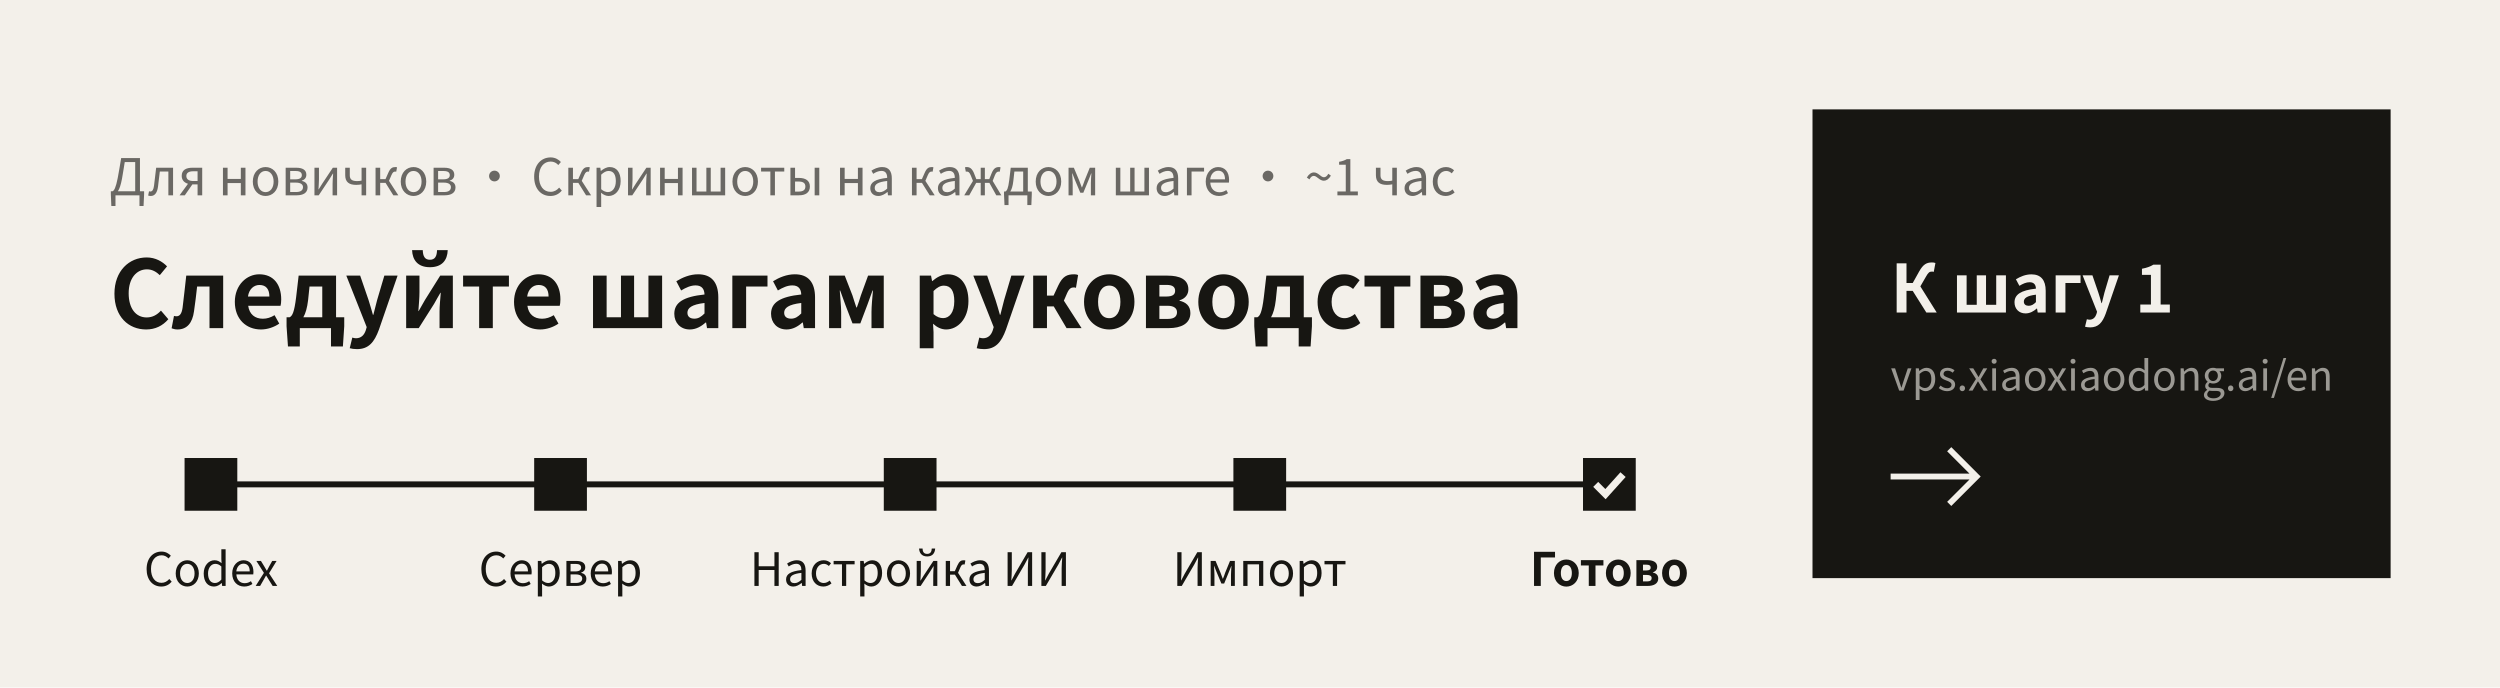
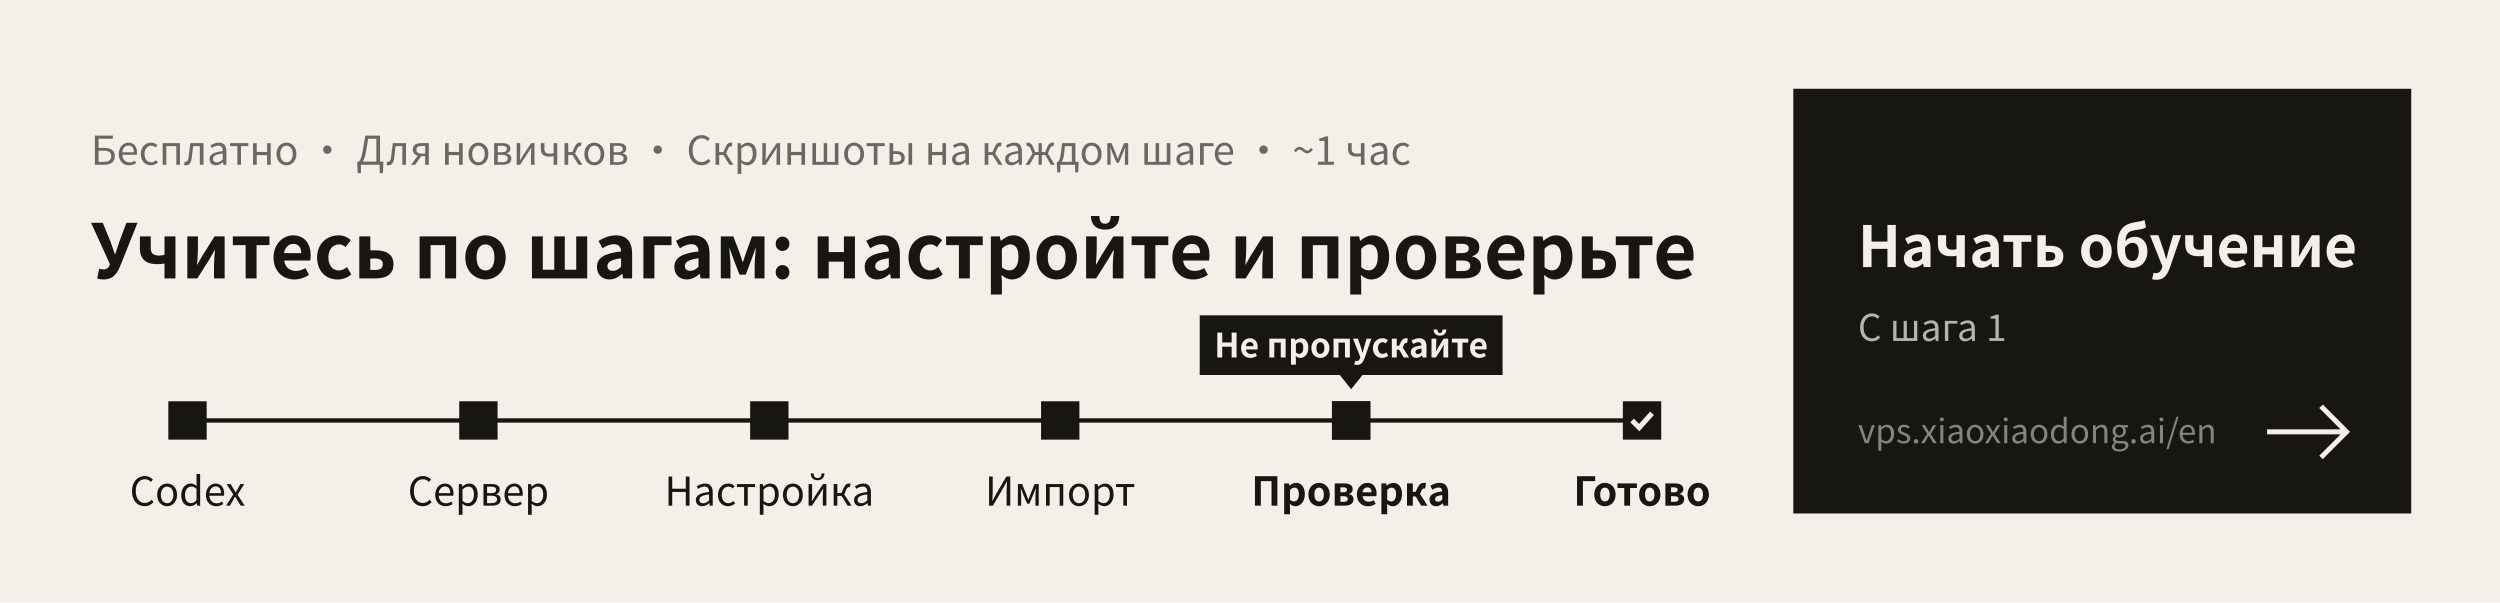
- <svg xmlns="http://www.w3.org/2000/svg" width="640" height="176" viewBox="0 0 640 176" role="img" aria-label="Следуйте шагам руководства">
+ <svg xmlns="http://www.w3.org/2000/svg" width="880" height="212" viewBox="0 0 880 212" role="img" aria-label="Учитесь по шагам: настройте и проверьте">
  <style>
- .track{stroke-dasharray:358;animation:fill 7s linear infinite}
- @keyframes fill{0%{stroke-dashoffset:358;opacity:1}62%{stroke-dashoffset:0}92%{stroke-dashoffset:0;opacity:1}100%{stroke-dashoffset:0;opacity:0}}
- .arrow{animation:nudge 1.4s ease-in-out infinite}
- @keyframes nudge{0%,100%{transform:translateX(0)}50%{transform:translateX(5px)}}
- .shine{animation:shine 7s ease-in-out infinite}
- @keyframes shine{0%,62%{transform:translateX(-80px)}76%,100%{transform:translateX(228px)}}
- .ok{animation:ok 7s ease infinite}
+ .track{stroke-dasharray:512;animation:fill 8s linear infinite}
+ @keyframes fill{0%{stroke-dashoffset:512;opacity:1}62%{stroke-dashoffset:0}92%{stroke-dashoffset:0;opacity:1}100%{stroke-dashoffset:0;opacity:0}}
+ .arrow{animation:nudge 1.2s ease-in-out infinite}
+ @keyframes nudge{0%,100%{transform:translateX(0)}50%{transform:translateX(6px)}}
+ .shine{animation:shine 8s ease-in-out infinite}
+ @keyframes shine{0%,62%{transform:translateX(-90px)}76%,100%{transform:translateX(306px)}}
+ .ring{transform-box:fill-box;transform-origin:center;animation:ring 2s ease-out infinite}
+ @keyframes ring{0%{transform:scale(1);opacity:.55}100%{transform:scale(1.09,1.12);opacity:0}}
+ .ok{animation:ok 8s ease infinite}
@keyframes ok{0%,62%{opacity:0}66%,92%{opacity:1}100%{opacity:0}}
- .n0{animation:n0 7s steps(1,end) infinite}
+ .vr{transform-box:fill-box;transform-origin:center;animation:vr 8s ease-out infinite}
+ @keyframes vr{0%,49.6%{transform:scale(1);opacity:0}50.6%{opacity:.8}63.6%,100%{transform:scale(2.6);opacity:0}}
+ .n0{animation:n0 8s steps(1,end) infinite}
@keyframes n0{0%{fill-opacity:0}0%{fill-opacity:1}92%{fill-opacity:1}100%{fill-opacity:0}}
- .l0{animation:l0 7s ease infinite}
+ .l0{animation:l0 8s ease infinite}
@keyframes l0{0%{opacity:.4}0%{opacity:.4}3%{opacity:1}92%{opacity:1}100%{opacity:.4}}
- .n1{animation:n1 7s steps(1,end) infinite}
- @keyframes n1{0%{fill-opacity:0}15.5%{fill-opacity:1}92%{fill-opacity:1}100%{fill-opacity:0}}
- .l1{animation:l1 7s ease infinite}
- @keyframes l1{0%{opacity:.4}15.4%{opacity:.4}18.5%{opacity:1}92%{opacity:1}100%{opacity:.4}}
- .n2{animation:n2 7s steps(1,end) infinite}
- @keyframes n2{0%{fill-opacity:0}31%{fill-opacity:1}92%{fill-opacity:1}100%{fill-opacity:0}}
- .l2{animation:l2 7s ease infinite}
- @keyframes l2{0%{opacity:.4}30.9%{opacity:.4}34%{opacity:1}92%{opacity:1}100%{opacity:.4}}
- .n3{animation:n3 7s steps(1,end) infinite}
- @keyframes n3{0%{fill-opacity:0}46.5%{fill-opacity:1}92%{fill-opacity:1}100%{fill-opacity:0}}
- .l3{animation:l3 7s ease infinite}
- @keyframes l3{0%{opacity:.4}46.4%{opacity:.4}49.5%{opacity:1}92%{opacity:1}100%{opacity:.4}}
- .n4{animation:n4 7s steps(1,end) infinite}
- @keyframes n4{0%{fill-opacity:0}62%{fill-opacity:1}92%{fill-opacity:1}100%{fill-opacity:0}}
- .l4{animation:l4 7s ease infinite}
- @keyframes l4{0%{opacity:.4}61.9%{opacity:.4}65%{opacity:1}92%{opacity:1}100%{opacity:.4}}
- @media (prefers-reduced-motion:reduce){*{animation:none!important}}
+ .n1{animation:n1 8s steps(1,end) infinite}
+ @keyframes n1{0%{fill-opacity:0}12.4%{fill-opacity:1}92%{fill-opacity:1}100%{fill-opacity:0}}
+ .l1{animation:l1 8s ease infinite}
+ @keyframes l1{0%{opacity:.4}12.3%{opacity:.4}15.4%{opacity:1}92%{opacity:1}100%{opacity:.4}}
+ .n2{animation:n2 8s steps(1,end) infinite}
+ @keyframes n2{0%{fill-opacity:0}24.8%{fill-opacity:1}92%{fill-opacity:1}100%{fill-opacity:0}}
+ .l2{animation:l2 8s ease infinite}
+ @keyframes l2{0%{opacity:.4}24.7%{opacity:.4}27.8%{opacity:1}92%{opacity:1}100%{opacity:.4}}
+ .n3{animation:n3 8s steps(1,end) infinite}
+ @keyframes n3{0%{fill-opacity:0}37.2%{fill-opacity:1}92%{fill-opacity:1}100%{fill-opacity:0}}
+ .l3{animation:l3 8s ease infinite}
+ @keyframes l3{0%{opacity:.4}37.1%{opacity:.4}40.2%{opacity:1}92%{opacity:1}100%{opacity:.4}}
+ .n4{animation:n4 8s steps(1,end) infinite}
+ @keyframes n4{0%{fill-opacity:0}49.6%{fill-opacity:1}92%{fill-opacity:1}100%{fill-opacity:0}}
+ .l4{animation:l4 8s ease infinite}
+ @keyframes l4{0%{opacity:.4}49.5%{opacity:.4}52.6%{opacity:1}92%{opacity:1}100%{opacity:.4}}
+ .n5{animation:n5 8s steps(1,end) infinite}
+ @keyframes n5{0%{fill-opacity:0}62%{fill-opacity:1}92%{fill-opacity:1}100%{fill-opacity:0}}
+ .l5{animation:l5 8s ease infinite}
+ @keyframes l5{0%{opacity:.4}61.9%{opacity:.4}65%{opacity:1}92%{opacity:1}100%{opacity:.4}}
+ @media (prefers-reduced-motion:reduce){*{animation:none!important}.ring,.vr{opacity:0}}
</style>
  <defs>
    <clipPath id="cc">
-       <rect x="464" y="28" width="148" height="120" />
+       <rect x="632" y="32" width="216" height="148" />
    </clipPath>
    <linearGradient id="sg" x1="0" x2="1">
      <stop offset="0" stop-color="#f3f0ea" stop-opacity="0" />
      <stop offset=".5" stop-color="#f3f0ea" stop-opacity=".1" />
      <stop offset="1" stop-color="#f3f0ea" stop-opacity="0" />
    </linearGradient>
  </defs>
-   <rect width="640" height="176" fill="#f3f0ea" />
-   <text x="28" y="50" font-family="-apple-system,BlinkMacSystemFont,'Segoe UI','PingFang SC','Hiragino Sans','Apple SD Gothic Neo','Malgun Gothic','Microsoft YaHei','Noto Sans CJK SC','Noto Sans Arabic','Noto Sans',Helvetica,Arial,sans-serif" font-size="13" font-weight="400" fill="#171612" fill-opacity=".62" text-anchor="start">Для новичков · Скриншоты на каждом шаге · ~1 час</text>
-   <text x="28" y="84" font-family="-apple-system,BlinkMacSystemFont,'Segoe UI','PingFang SC','Hiragino Sans','Apple SD Gothic Neo','Malgun Gothic','Microsoft YaHei','Noto Sans CJK SC','Noto Sans Arabic','Noto Sans',Helvetica,Arial,sans-serif" font-size="24" font-weight="700" fill="#171612" text-anchor="start">Следуйте шагам руководства</text>
-   <line x1="54" y1="124" x2="412" y2="124" stroke="#171612" stroke-opacity=".22" stroke-width="1.5" />
-   <line class="track" x1="54" y1="124" x2="412" y2="124" stroke="#171612" stroke-width="1.5" />
-   <rect class="n0" x="48" y="118" width="12" height="12" fill="#171612" stroke="#171612" stroke-width="1.5" />
-   <text x="54" y="150" font-family="-apple-system,BlinkMacSystemFont,'Segoe UI','PingFang SC','Hiragino Sans','Apple SD Gothic Neo','Malgun Gothic','Microsoft YaHei','Noto Sans CJK SC','Noto Sans Arabic','Noto Sans',Helvetica,Arial,sans-serif" font-size="11.8" font-weight="500" class="l0" fill="#171612" text-anchor="middle">Codex</text>
-   <rect class="n1" x="137.5" y="118" width="12" height="12" fill="#171612" stroke="#171612" stroke-width="1.5" />
-   <text x="143.5" y="150" font-family="-apple-system,BlinkMacSystemFont,'Segoe UI','PingFang SC','Hiragino Sans','Apple SD Gothic Neo','Malgun Gothic','Microsoft YaHei','Noto Sans CJK SC','Noto Sans Arabic','Noto Sans',Helvetica,Arial,sans-serif" font-size="11.8" font-weight="500" class="l1" fill="#171612" text-anchor="middle">Сервер</text>
-   <rect class="n2" x="227" y="118" width="12" height="12" fill="#171612" stroke="#171612" stroke-width="1.5" />
-   <text x="233" y="150" font-family="-apple-system,BlinkMacSystemFont,'Segoe UI','PingFang SC','Hiragino Sans','Apple SD Gothic Neo','Malgun Gothic','Microsoft YaHei','Noto Sans CJK SC','Noto Sans Arabic','Noto Sans',Helvetica,Arial,sans-serif" font-size="11.8" font-weight="500" class="l2" fill="#171612" text-anchor="middle">Настройка ИИ</text>
-   <rect class="n3" x="316.5" y="118" width="12" height="12" fill="#171612" stroke="#171612" stroke-width="1.5" />
-   <text x="322.5" y="150" font-family="-apple-system,BlinkMacSystemFont,'Segoe UI','PingFang SC','Hiragino Sans','Apple SD Gothic Neo','Malgun Gothic','Microsoft YaHei','Noto Sans CJK SC','Noto Sans Arabic','Noto Sans',Helvetica,Arial,sans-serif" font-size="11.8" font-weight="500" class="l3" fill="#171612" text-anchor="middle">Импорт</text>
-   <rect class="n4" x="406" y="118" width="12" height="12" fill="#171612" stroke="#171612" stroke-width="1.5" />
-   <path class="ok" d="M408.5 124l2.5 2.5 4.5-5" fill="none" stroke="#f3f0ea" stroke-width="1.8" stroke-linejoin="miter" />
-   <text x="412" y="150" font-family="-apple-system,BlinkMacSystemFont,'Segoe UI','PingFang SC','Hiragino Sans','Apple SD Gothic Neo','Malgun Gothic','Microsoft YaHei','Noto Sans CJK SC','Noto Sans Arabic','Noto Sans',Helvetica,Arial,sans-serif" font-size="11.8" font-weight="700" class="l4" fill="#171612" text-anchor="middle">Готово</text>
-   <rect x="464" y="28" width="148" height="120" fill="#171612" />
+   <rect width="880" height="212" fill="#f3f0ea" />
+   <text x="32" y="58" font-family="-apple-system,BlinkMacSystemFont,'Segoe UI','PingFang SC','Hiragino Sans','Apple SD Gothic Neo','Malgun Gothic','Microsoft YaHei','Noto Sans CJK SC','Noto Sans Arabic','Noto Sans',Helvetica,Arial,sans-serif" font-size="14" font-weight="400" fill="#171612" fill-opacity=".62">Бесплатно · Для новичков · Скриншоты на каждом шаге · ~1 час</text>
+   <text x="32" y="98" font-family="-apple-system,BlinkMacSystemFont,'Segoe UI','PingFang SC','Hiragino Sans','Apple SD Gothic Neo','Malgun Gothic','Microsoft YaHei','Noto Sans CJK SC','Noto Sans Arabic','Noto Sans',Helvetica,Arial,sans-serif" font-size="26.4" font-weight="700" fill="#171612">Учитесь по шагам: настройте и проверьте</text>
+   <line x1="66" y1="148" x2="578" y2="148" stroke="#171612" stroke-opacity=".22" stroke-width="1.5" />
+   <line class="track" x1="66" y1="148" x2="578" y2="148" stroke="#171612" stroke-width="1.5" />
+   <rect x="422.299" y="111" width="106.602" height="21" fill="#171612" />
+   <path d="M471.6 132l4 5 4-5z" fill="#171612" />
+   <text x="475.6" y="125.82" font-family="-apple-system,BlinkMacSystemFont,'Segoe UI','PingFang SC','Hiragino Sans','Apple SD Gothic Neo','Malgun Gothic','Microsoft YaHei','Noto Sans CJK SC','Noto Sans Arabic','Noto Sans',Helvetica,Arial,sans-serif" font-size="11.8" font-weight="700" fill="#f3f0ea" text-anchor="middle">Не пропускайте</text>
+   <rect class="n0" x="60" y="142" width="12" height="12" fill="#171612" stroke="#171612" stroke-width="1.5" />
+   <text x="66" y="178" font-family="-apple-system,BlinkMacSystemFont,'Segoe UI','PingFang SC','Hiragino Sans','Apple SD Gothic Neo','Malgun Gothic','Microsoft YaHei','Noto Sans CJK SC','Noto Sans Arabic','Noto Sans',Helvetica,Arial,sans-serif" font-size="14" font-weight="500" class="l0" fill="#171612" text-anchor="middle">Codex</text>
+   <rect class="n1" x="162.4" y="142" width="12" height="12" fill="#171612" stroke="#171612" stroke-width="1.5" />
+   <text x="168.4" y="178" font-family="-apple-system,BlinkMacSystemFont,'Segoe UI','PingFang SC','Hiragino Sans','Apple SD Gothic Neo','Malgun Gothic','Microsoft YaHei','Noto Sans CJK SC','Noto Sans Arabic','Noto Sans',Helvetica,Arial,sans-serif" font-size="14" font-weight="500" class="l1" fill="#171612" text-anchor="middle">Сервер</text>
+   <rect class="n2" x="264.8" y="142" width="12" height="12" fill="#171612" stroke="#171612" stroke-width="1.5" />
+   <text x="270.8" y="178" font-family="-apple-system,BlinkMacSystemFont,'Segoe UI','PingFang SC','Hiragino Sans','Apple SD Gothic Neo','Malgun Gothic','Microsoft YaHei','Noto Sans CJK SC','Noto Sans Arabic','Noto Sans',Helvetica,Arial,sans-serif" font-size="14" font-weight="500" class="l2" fill="#171612" text-anchor="middle">Настройка</text>
+   <rect class="n3" x="367.2" y="142" width="12" height="12" fill="#171612" stroke="#171612" stroke-width="1.5" />
+   <text x="373.2" y="178" font-family="-apple-system,BlinkMacSystemFont,'Segoe UI','PingFang SC','Hiragino Sans','Apple SD Gothic Neo','Malgun Gothic','Microsoft YaHei','Noto Sans CJK SC','Noto Sans Arabic','Noto Sans',Helvetica,Arial,sans-serif" font-size="14" font-weight="500" class="l3" fill="#171612" text-anchor="middle">Импорт</text>
+   <rect class="n4" x="469.6" y="142" width="12" height="12" fill="#171612" stroke="#171612" stroke-width="1.5" />
+   <rect class="vr" x="469.6" y="142" width="12" height="12" fill="none" stroke="#171612" stroke-width="1.5" />
+   <text x="475.6" y="178" font-family="-apple-system,BlinkMacSystemFont,'Segoe UI','PingFang SC','Hiragino Sans','Apple SD Gothic Neo','Malgun Gothic','Microsoft YaHei','Noto Sans CJK SC','Noto Sans Arabic','Noto Sans',Helvetica,Arial,sans-serif" font-size="14" font-weight="700" class="l4" fill="#171612" text-anchor="middle">Проверка</text>
+   <rect class="n5" x="572" y="142" width="12" height="12" fill="#171612" stroke="#171612" stroke-width="1.5" />
+   <path class="ok" d="M574.5 148l2.5 2.5 4.5-5" fill="none" stroke="#f3f0ea" stroke-width="1.8" stroke-linejoin="miter" />
+   <text x="578" y="178" font-family="-apple-system,BlinkMacSystemFont,'Segoe UI','PingFang SC','Hiragino Sans','Apple SD Gothic Neo','Malgun Gothic','Microsoft YaHei','Noto Sans CJK SC','Noto Sans Arabic','Noto Sans',Helvetica,Arial,sans-serif" font-size="14" font-weight="700" class="l5" fill="#171612" text-anchor="middle">Готово</text>
+   <rect class="ring" x="632" y="32" width="216" height="148" fill="none" stroke="#171612" stroke-width="1.5" />
+   <rect x="632" y="32" width="216" height="148" fill="#171612" />
  <g clip-path="url(#cc)">
-     <rect class="shine" x="404" y="28" width="60" height="120" fill="url(#sg)" />
+     <rect class="shine" x="562" y="32" width="70" height="148" fill="url(#sg)" />
  </g>
-   <text x="484" y="80" font-family="-apple-system,BlinkMacSystemFont,'Segoe UI','PingFang SC','Hiragino Sans','Apple SD Gothic Neo','Malgun Gothic','Microsoft YaHei','Noto Sans CJK SC','Noto Sans Arabic','Noto Sans',Helvetica,Arial,sans-serif" font-size="17" font-weight="700" fill="#f3f0ea" text-anchor="start">К шагу 1</text>
-   <text x="484" y="100" font-family="-apple-system,BlinkMacSystemFont,'Segoe UI','PingFang SC','Hiragino Sans','Apple SD Gothic Neo','Malgun Gothic','Microsoft YaHei','Noto Sans CJK SC','Noto Sans Arabic','Noto Sans',Helvetica,Arial,sans-serif" font-size="10.5" font-weight="400" fill="#f3f0ea" fill-opacity=".6" text-anchor="start" direction="ltr" unicode-bidi="embed">vps.xiaoxiaodong.ai/en</text>
+   <text x="654" y="94" font-family="-apple-system,BlinkMacSystemFont,'Segoe UI','PingFang SC','Hiragino Sans','Apple SD Gothic Neo','Malgun Gothic','Microsoft YaHei','Noto Sans CJK SC','Noto Sans Arabic','Noto Sans',Helvetica,Arial,sans-serif" font-size="20" font-weight="700" fill="#f3f0ea">Начать обучение</text>
+   <text x="654" y="120" font-family="-apple-system,BlinkMacSystemFont,'Segoe UI','PingFang SC','Hiragino Sans','Apple SD Gothic Neo','Malgun Gothic','Microsoft YaHei','Noto Sans CJK SC','Noto Sans Arabic','Noto Sans',Helvetica,Arial,sans-serif" font-size="13" font-weight="400" fill="#f3f0ea" fill-opacity=".72">С шага 1</text>
+   <text x="654" y="156" font-family="-apple-system,BlinkMacSystemFont,'Segoe UI','PingFang SC','Hiragino Sans','Apple SD Gothic Neo','Malgun Gothic','Microsoft YaHei','Noto Sans CJK SC','Noto Sans Arabic','Noto Sans',Helvetica,Arial,sans-serif" font-size="11.7" font-weight="400" fill="#f3f0ea" fill-opacity=".5" text-anchor="start" direction="ltr" unicode-bidi="embed">vps.xiaoxiaodong.ai/en</text>
  <g class="arrow">
-     <path d="M484 122h22M499 115l7 7-7 7" fill="none" stroke="#f3f0ea" stroke-width="1.5" stroke-linejoin="miter" />
+     <path d="M798 152h28M817 143l9 9-9 9" fill="none" stroke="#f3f0ea" stroke-width="1.75" stroke-linejoin="miter" />
  </g>
</svg>
